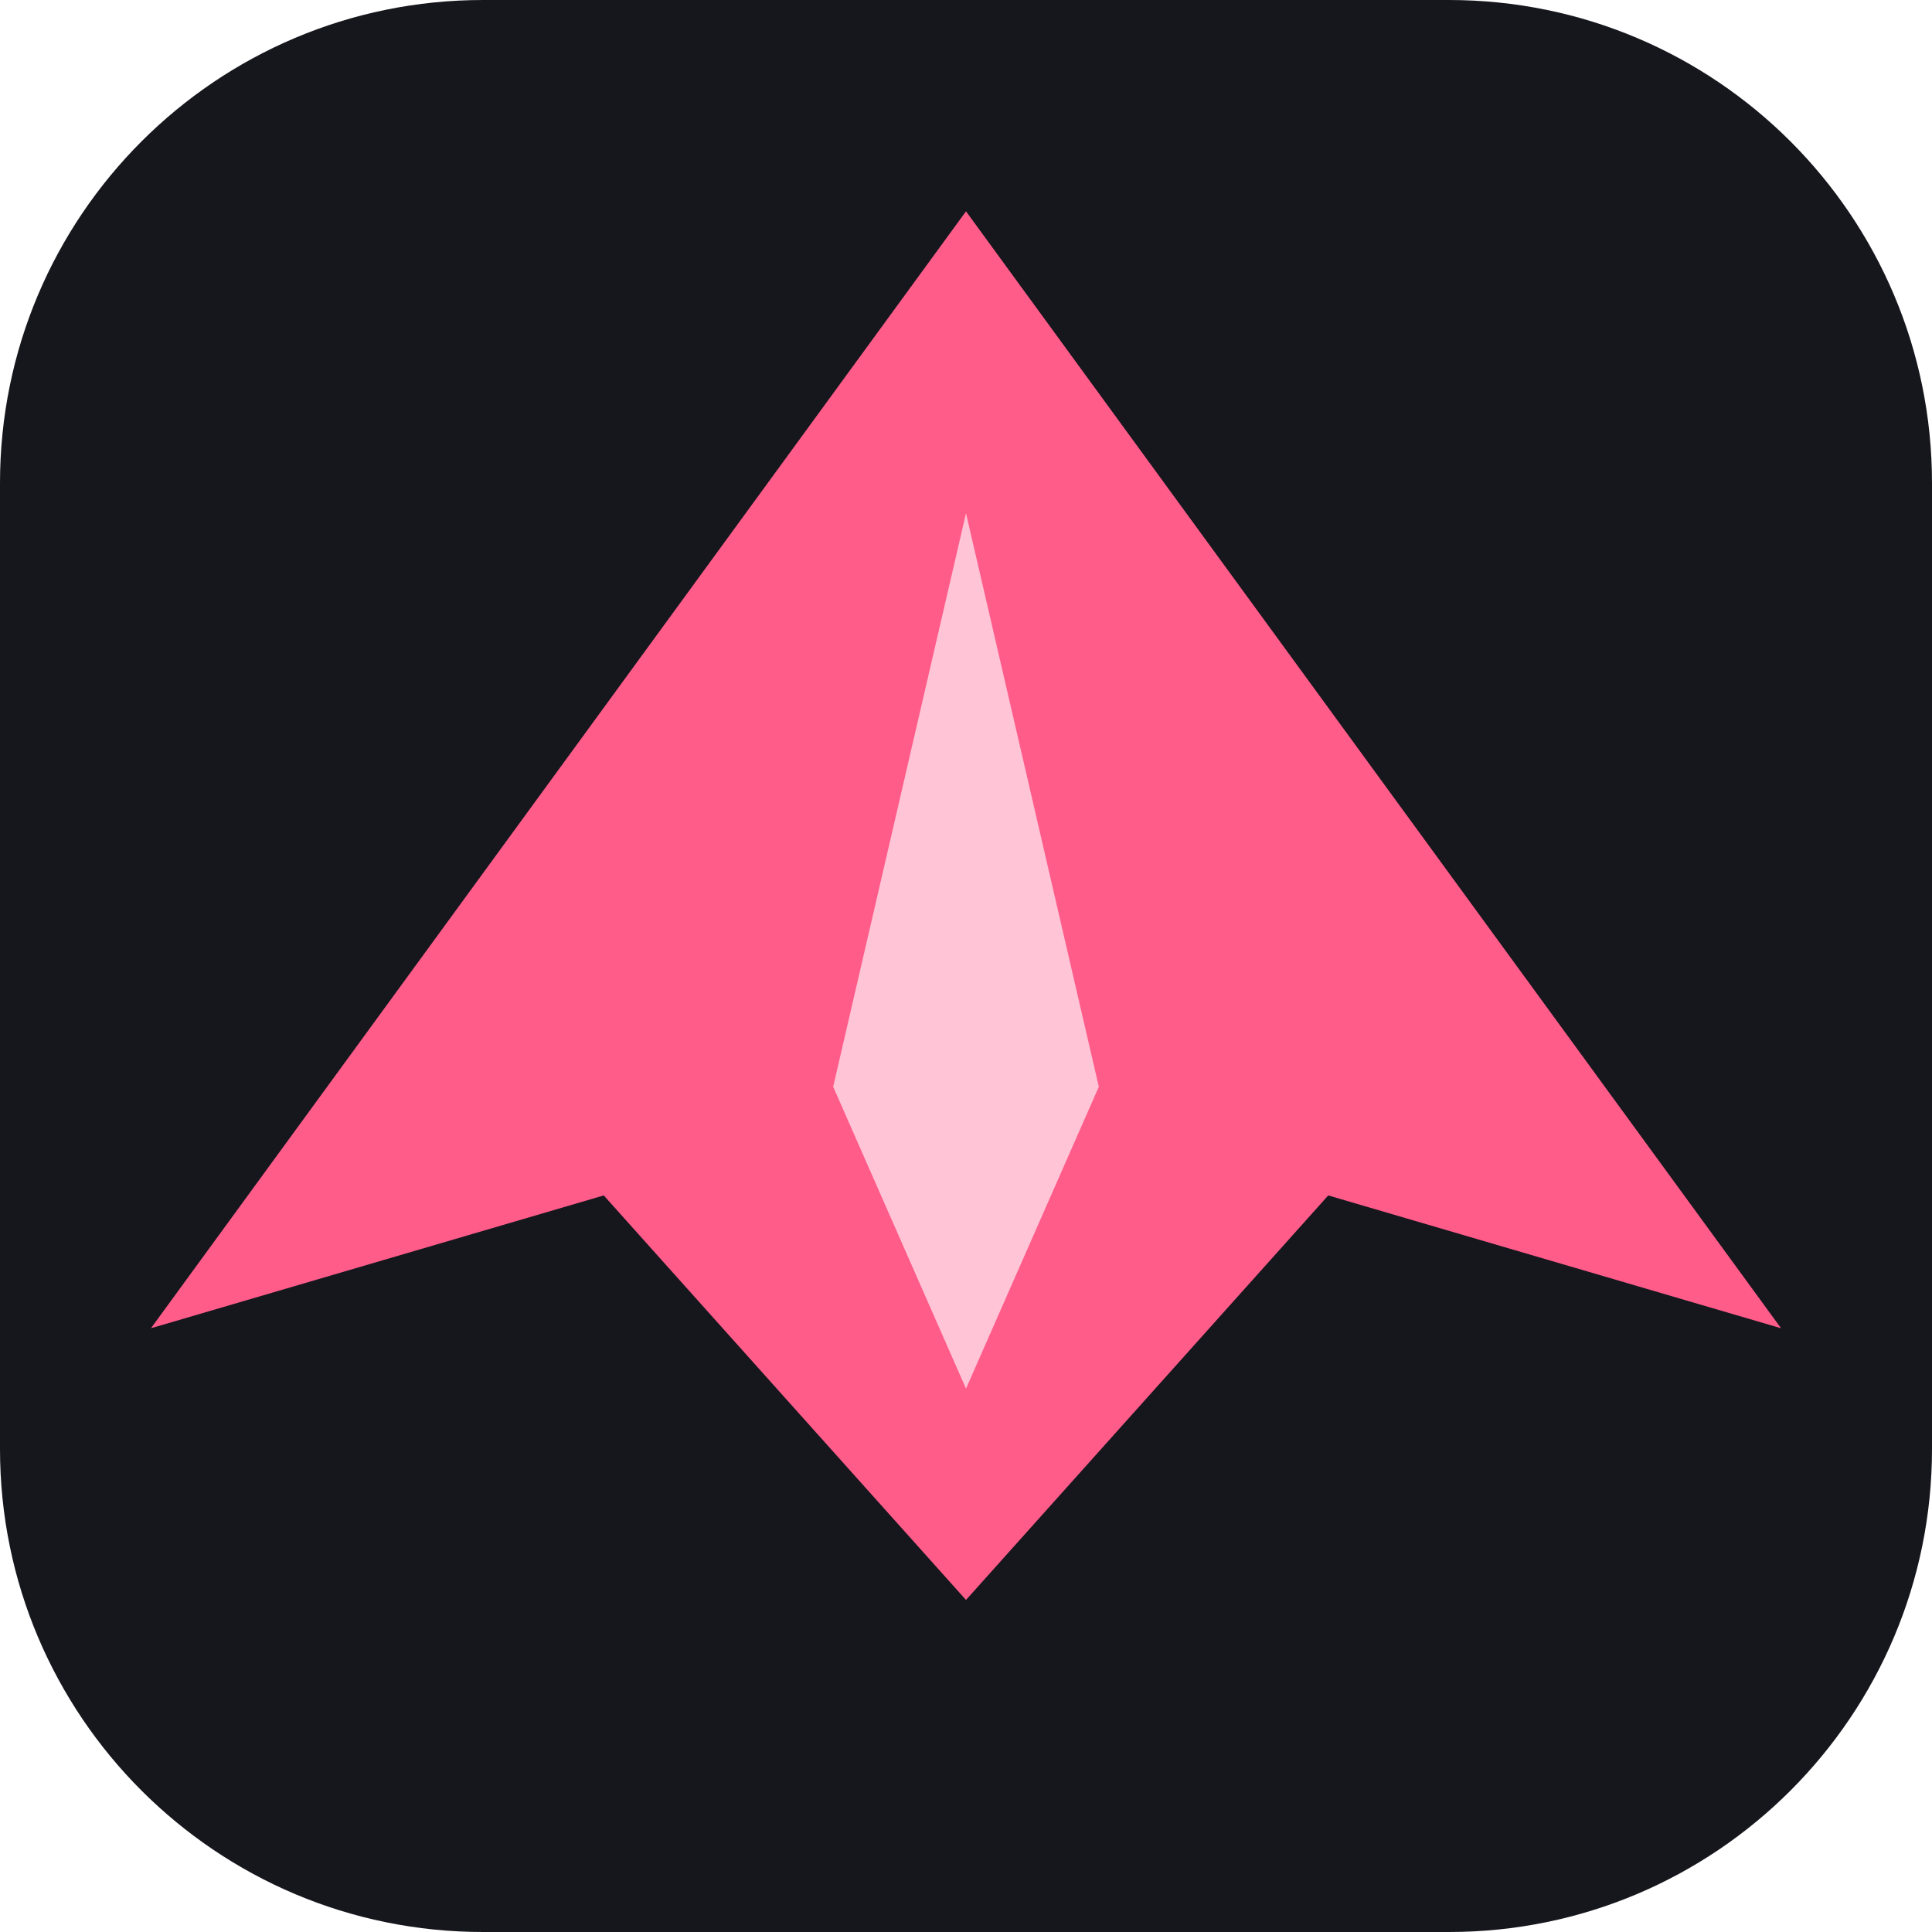
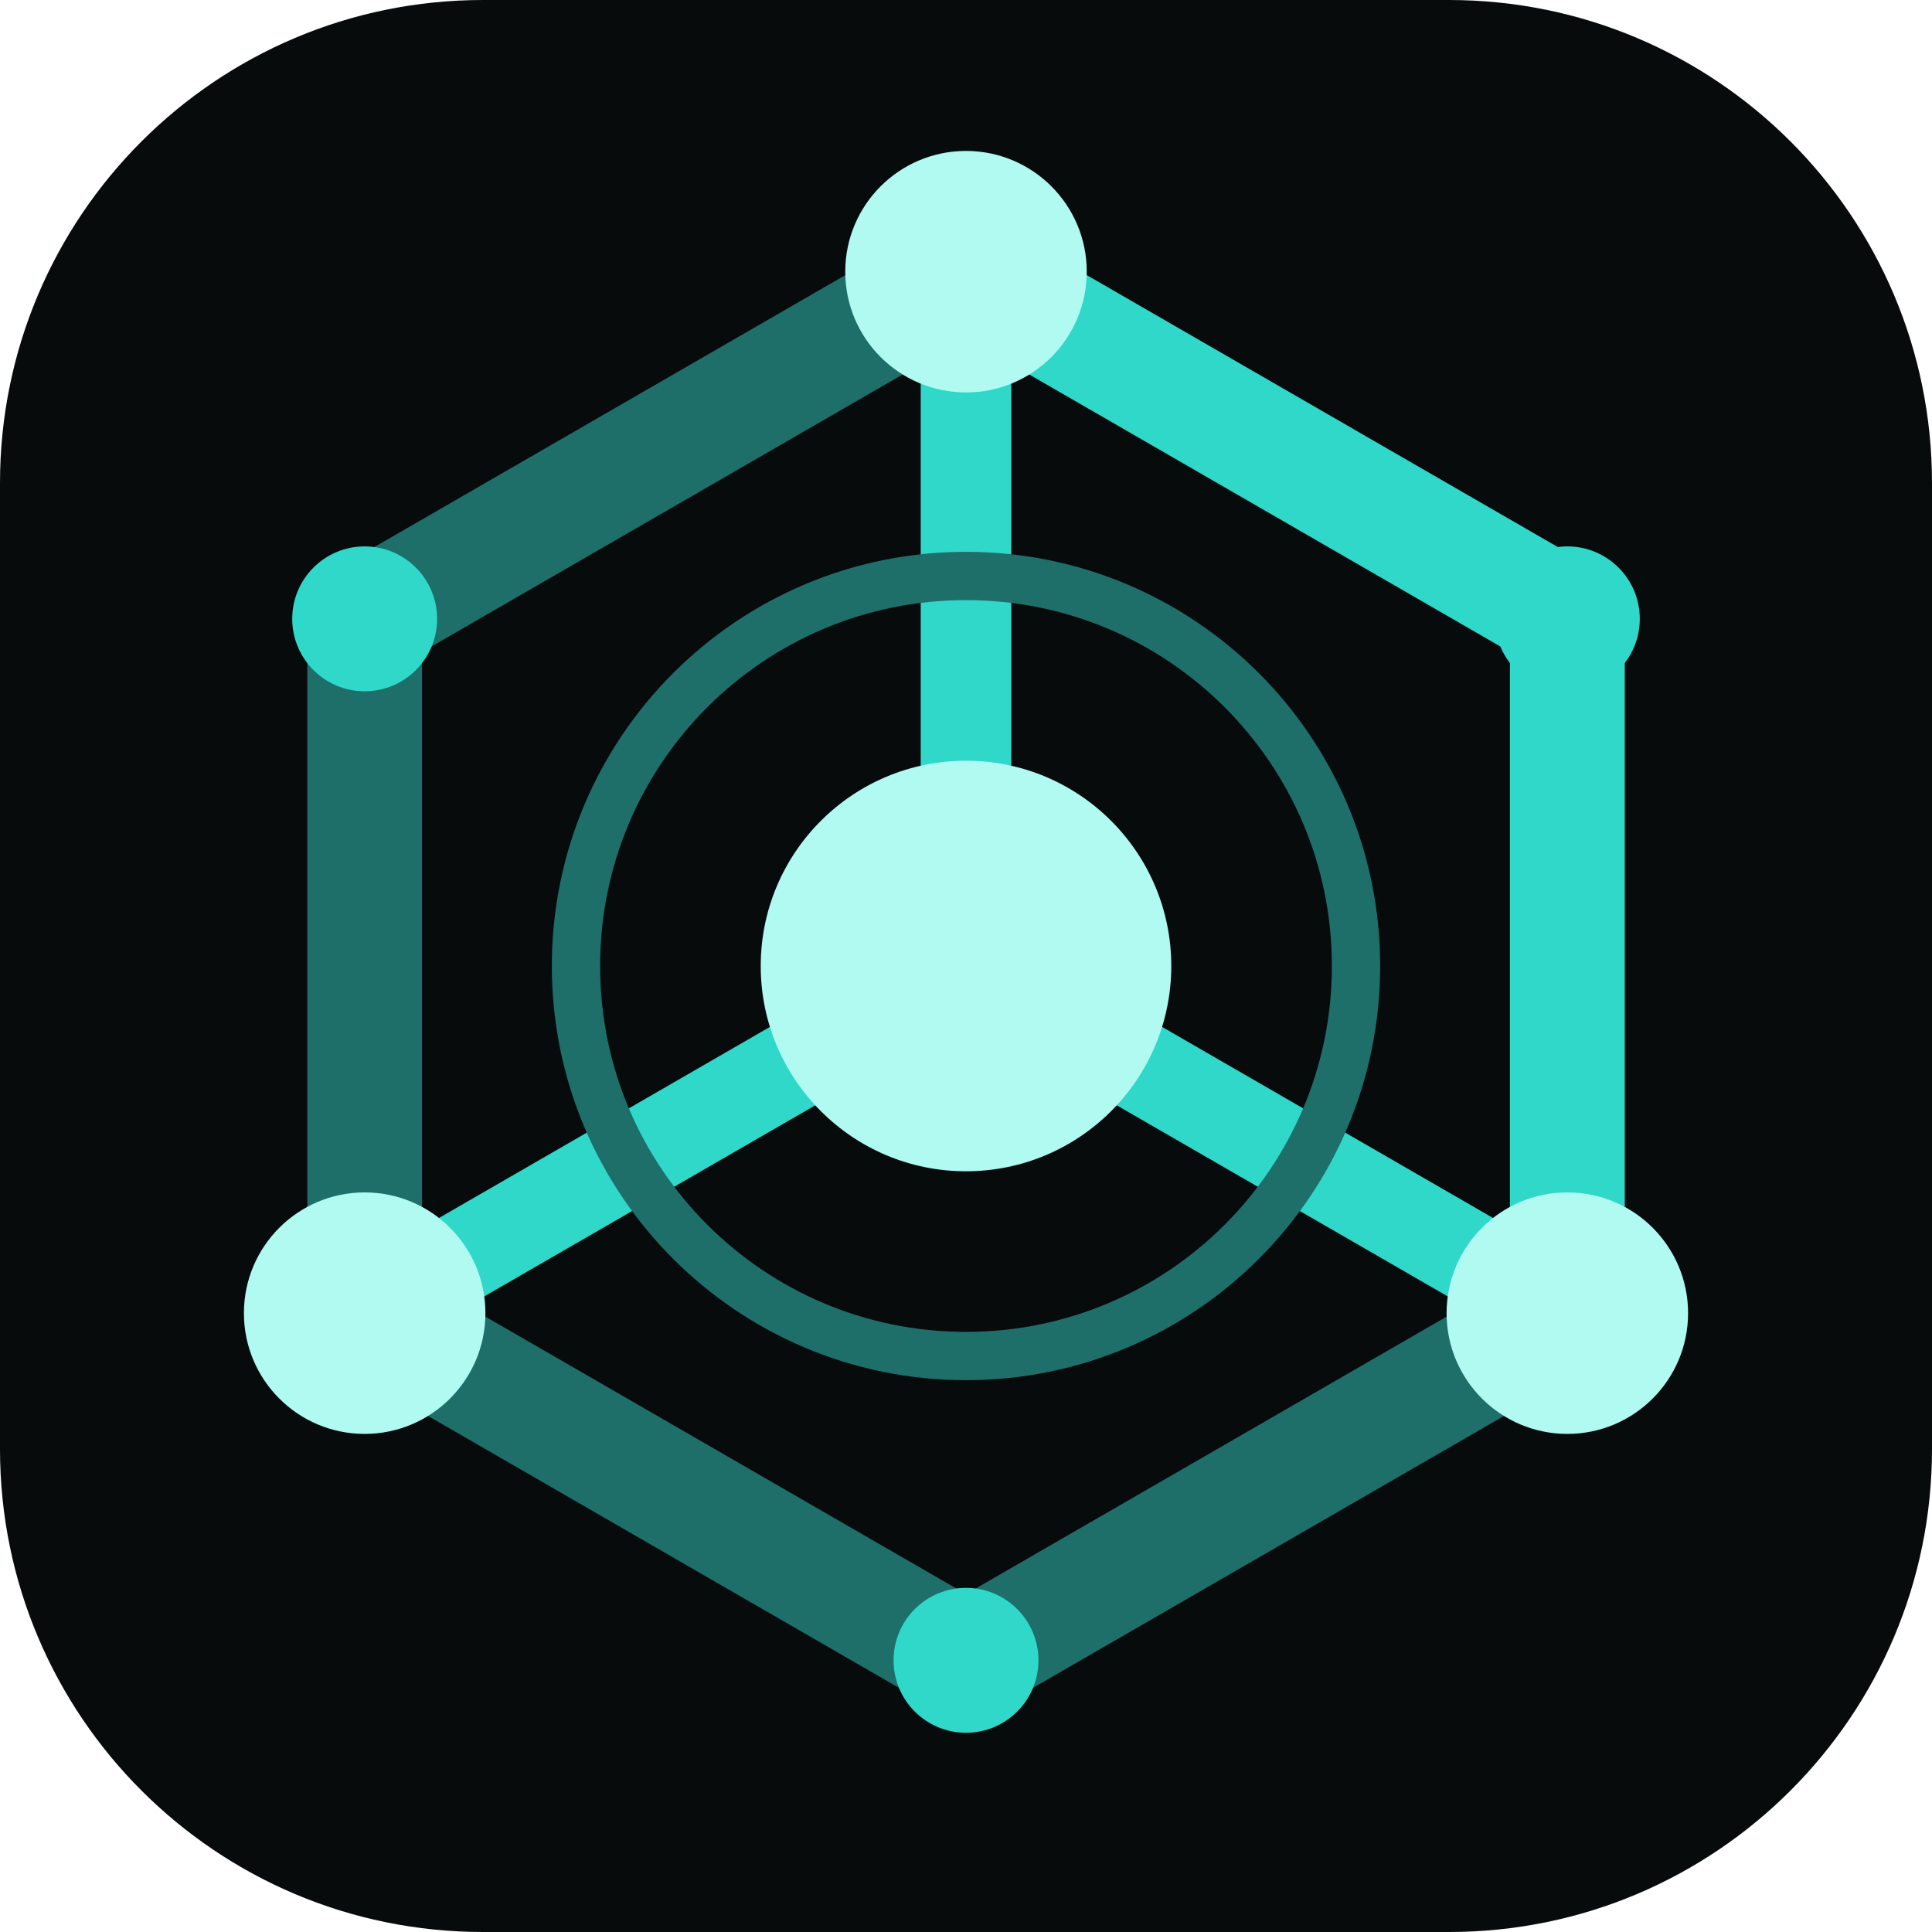
<svg xmlns="http://www.w3.org/2000/svg" viewBox="0 0 32 32">
-   <rect width="32" height="32" rx="8" fill="#16161d" />
-   <polygon points="16,3.5 29.5,22 22,19.8 16,26.5 10,19.8 2.5,22" fill="#ff5c8a" />
-   <polygon points="16,8.5 18.2,18 16,23 13.8,18" fill="#ffc4d6" />
+   <rect width="32" height="32" rx="8" fill="#070b0c" />
+   <polygon points="16.00,4.50 25.96,10.25 25.96,21.75 16.00,27.50 6.04,21.75 6.04,10.25" fill="none" stroke="#1e6e6a" stroke-width="1.9" stroke-linejoin="round" />
+   <polyline points="16.00,4.50 25.96,10.25 25.96,21.75" fill="none" stroke="#2fd8c8" stroke-width="1.9" stroke-linejoin="round" stroke-linecap="butt" />
+   <line x1="16.0" y1="16.0" x2="16.00" y2="4.50" stroke="#2fd8c8" stroke-width="1.5" />
+   <line x1="16.0" y1="16.0" x2="25.96" y2="21.75" stroke="#2fd8c8" stroke-width="1.5" />
+   <line x1="16.0" y1="16.0" x2="6.04" y2="21.75" stroke="#2fd8c8" stroke-width="1.5" />
+   <circle cx="16.00" cy="4.50" r="2.0" fill="#b0faf2" />
+   <circle cx="25.96" cy="10.25" r="1.2" fill="#2fd8c8" />
+   <circle cx="25.96" cy="21.75" r="2.0" fill="#b0faf2" />
+   <circle cx="16.00" cy="27.50" r="1.2" fill="#2fd8c8" />
+   <circle cx="6.04" cy="21.75" r="2.0" fill="#b0faf2" />
+   <circle cx="6.04" cy="10.25" r="1.2" fill="#2fd8c8" />
+   <circle cx="16.0" cy="16.0" r="6.46" fill="none" stroke="#1e6e6a" stroke-width="0.8" />
+   <circle cx="16.0" cy="16.0" r="3.4" fill="#b0faf2" />
</svg>
